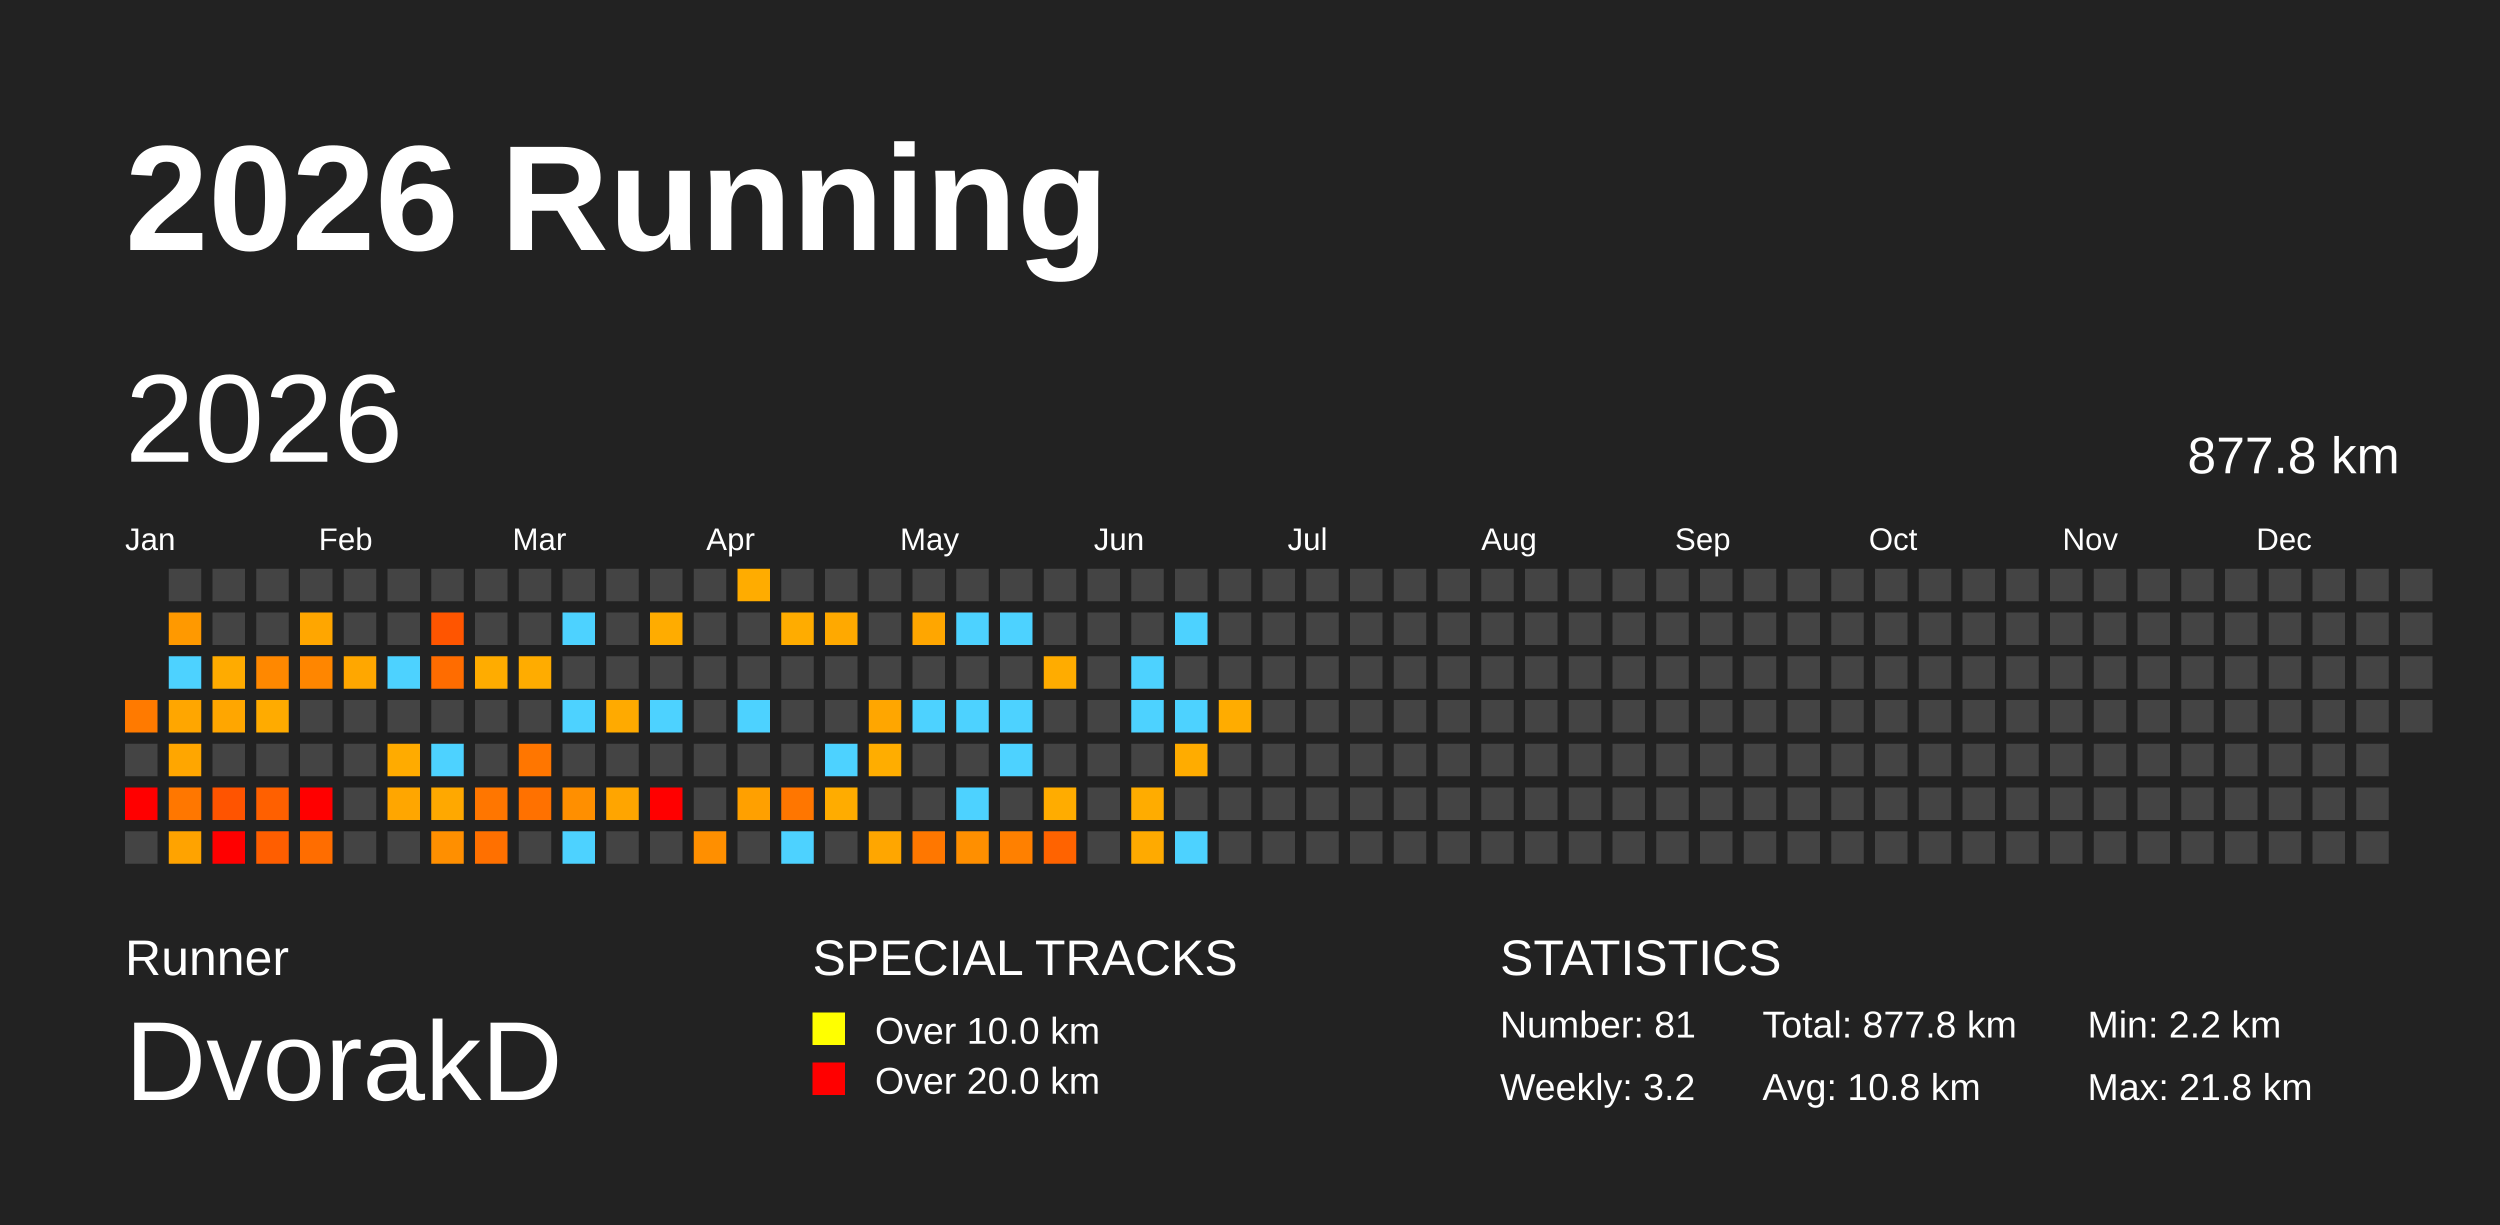
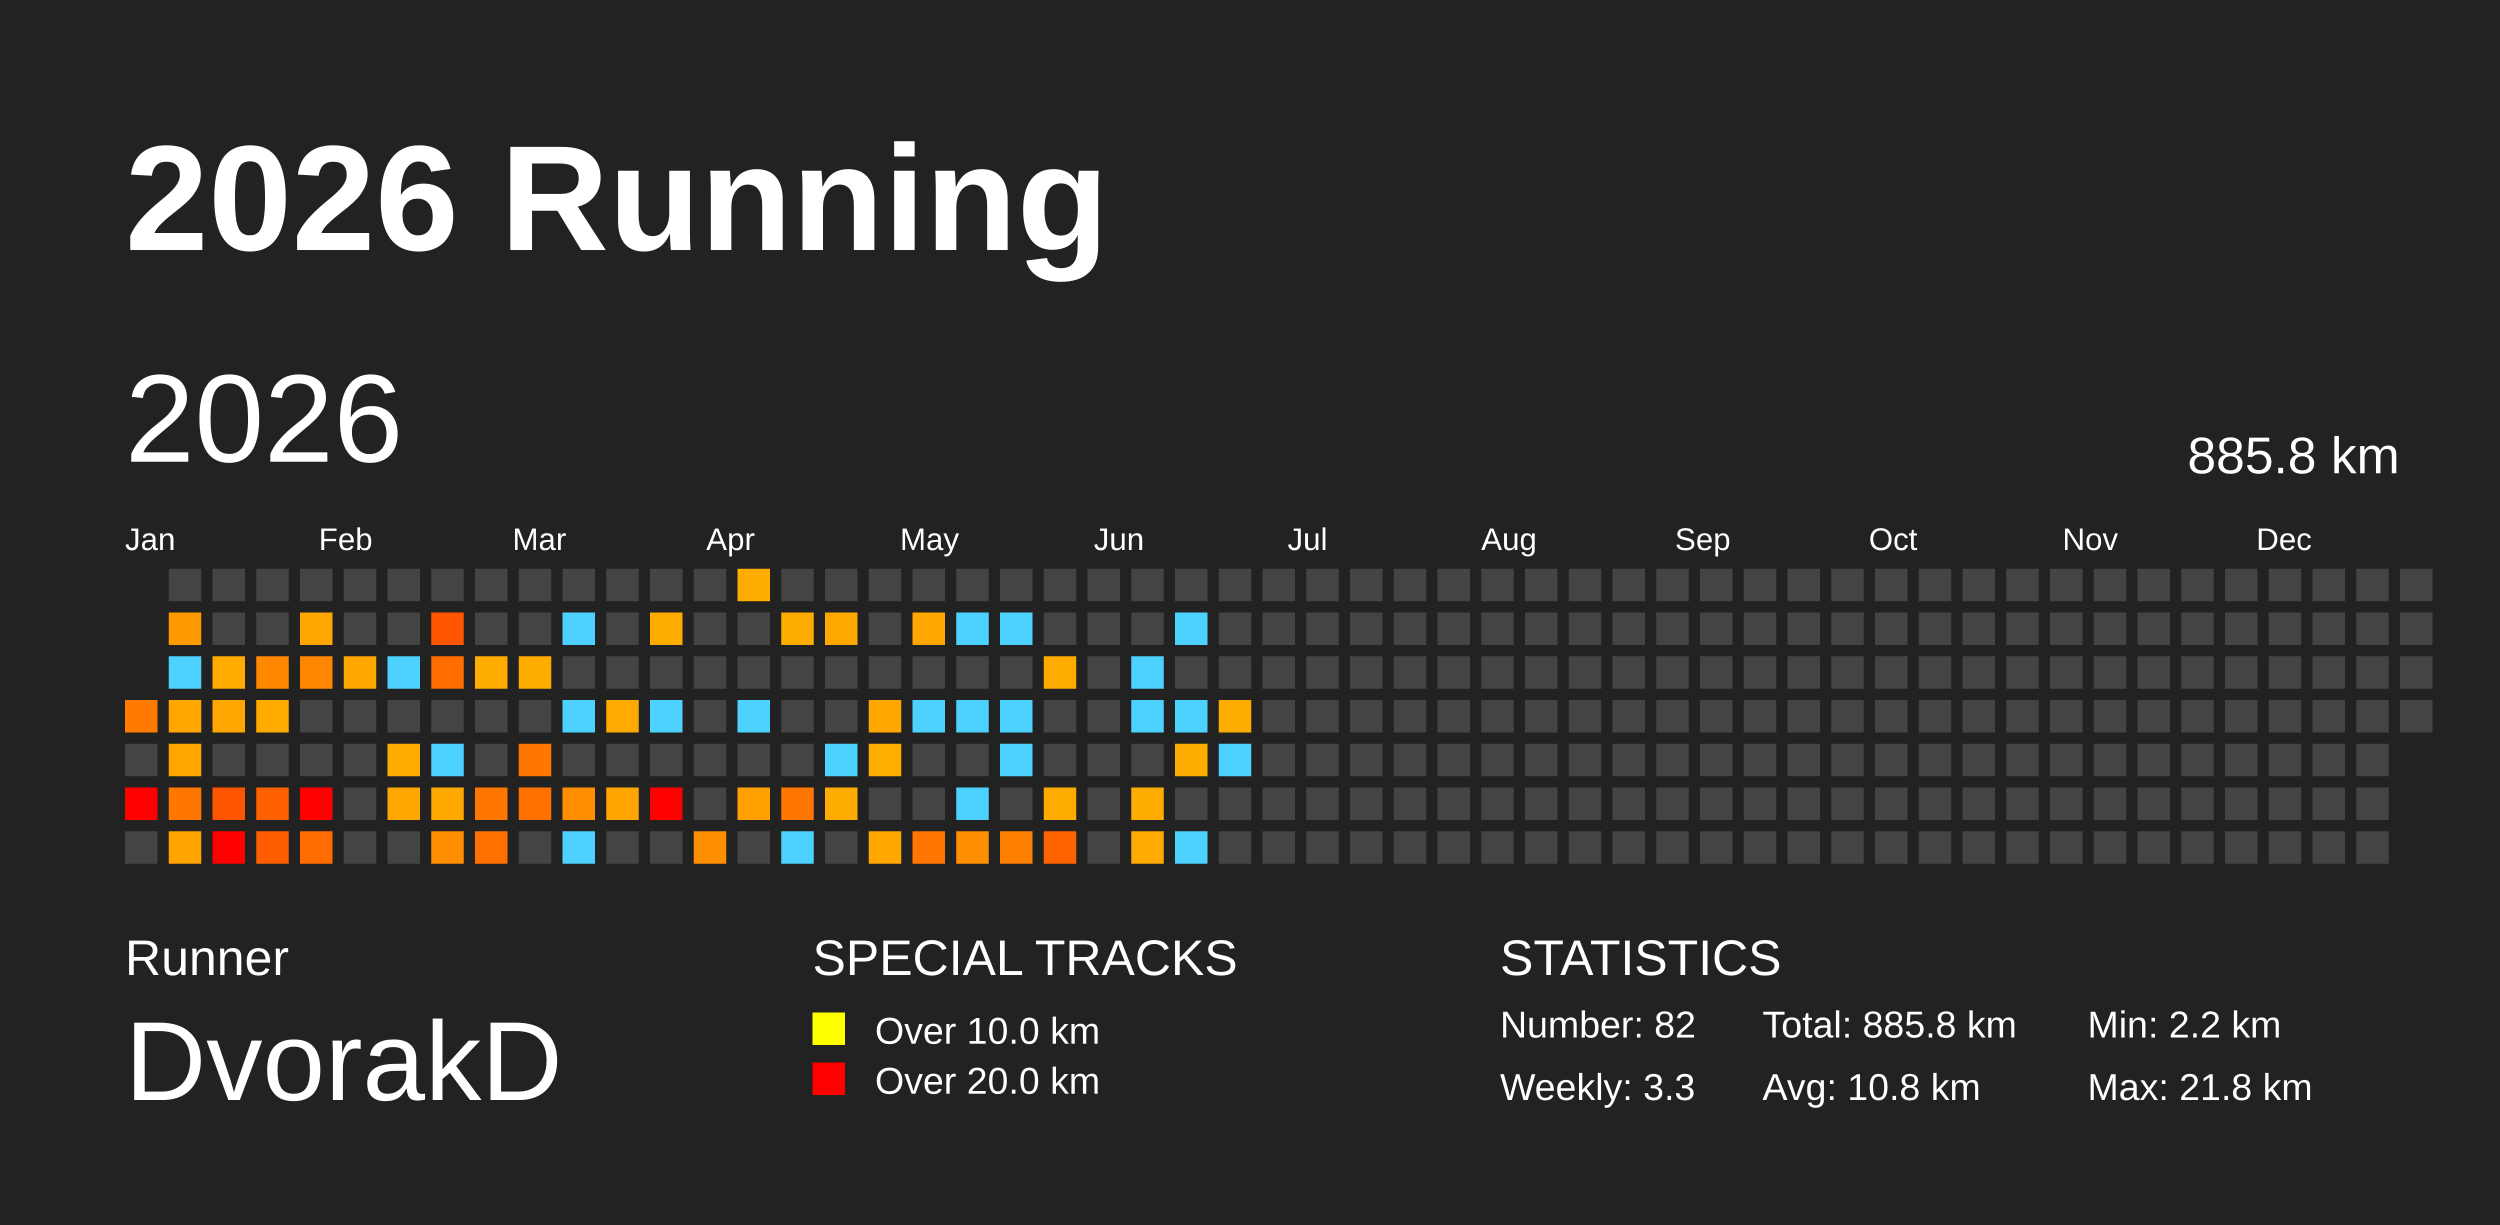
<svg xmlns="http://www.w3.org/2000/svg" baseProfile="full" height="98mm" version="1.1" viewBox="0,0,200,98" width="200mm">
  <defs />
  <rect fill="#222222" height="98" width="200" x="0" y="0" />
  <text fill="#FFFFFF" style="font-size:12px; font-family:Arial; font-weight:bold;" x="10" y="20">2026 Running</text>
  <text fill="#FFFFFF" style="font-size:4px; font-family:Arial" x="10" y="78">Runner</text>
  <text fill="#FFFFFF" style="font-size:9px; font-family:Arial" x="10" y="88">DvorakD</text>
  <text fill="#FFFFFF" style="font-size:4px; font-family:Arial" x="65" y="78">SPECIAL TRACKS</text>
  <rect fill="yellow" height="2.6" width="2.6" x="65" y="81" />
  <text fill="#FFFFFF" style="font-size:3px; font-family:Arial" x="70" y="83.5">Over 10.0 km</text>
  <rect fill="red" height="2.6" width="2.6" x="65" y="85" />
  <text fill="#FFFFFF" style="font-size:3px; font-family:Arial" x="70" y="87.5">Over 20.0 km</text>
  <text fill="#FFFFFF" style="font-size:4px; font-family:Arial" x="120" y="78">STATISTICS</text>
-   <text fill="#FFFFFF" style="font-size:3px; font-family:Arial" x="120" y="83">Number: 81</text>
-   <text fill="#FFFFFF" style="font-size:3px; font-family:Arial" x="120" y="88">Weekly: 3.2</text>
-   <text fill="#FFFFFF" style="font-size:3px; font-family:Arial" x="141" y="83">Total: 877.8 km</text>
+   <text fill="#FFFFFF" style="font-size:3px; font-family:Arial" x="120" y="83">Number: 82</text>
+   <text fill="#FFFFFF" style="font-size:3px; font-family:Arial" x="120" y="88">Weekly: 3.3</text>
+   <text fill="#FFFFFF" style="font-size:3px; font-family:Arial" x="141" y="83">Total: 885.8 km</text>
  <text fill="#FFFFFF" style="font-size:3px; font-family:Arial" x="141" y="88">Avg: 10.8 km</text>
  <text fill="#FFFFFF" style="font-size:3px; font-family:Arial" x="167" y="83">Min: 2.2 km</text>
  <text fill="#FFFFFF" style="font-size:3px; font-family:Arial" x="167" y="88">Max: 21.8 km</text>
  <text dominant-baseline="hanging" fill="#FFFFFF" style="font-size:10.0px; font-family:Arial;" x="10" y="30">2026</text>
-   <text dominant-baseline="hanging" fill="#FFFFFF" style="font-size:4.125px; font-family:Arial;" x="175" y="35">877.8 km</text>
+   <text dominant-baseline="hanging" fill="#FFFFFF" style="font-size:4.125px; font-family:Arial;" x="175" y="35">885.8 km</text>
  <text fill="#FFFFFF" style="font-size:2.5px; font-family:Arial" x="10.0" y="44">Jan</text>
  <text fill="#FFFFFF" style="font-size:2.5px; font-family:Arial" x="25.5" y="44">Feb</text>
  <text fill="#FFFFFF" style="font-size:2.5px; font-family:Arial" x="41.0" y="44">Mar</text>
  <text fill="#FFFFFF" style="font-size:2.5px; font-family:Arial" x="56.5" y="44">Apr</text>
  <text fill="#FFFFFF" style="font-size:2.5px; font-family:Arial" x="72.0" y="44">May</text>
  <text fill="#FFFFFF" style="font-size:2.5px; font-family:Arial" x="87.5" y="44">Jun</text>
  <text fill="#FFFFFF" style="font-size:2.5px; font-family:Arial" x="103.0" y="44">Jul</text>
  <text fill="#FFFFFF" style="font-size:2.5px; font-family:Arial" x="118.5" y="44">Aug</text>
  <text fill="#FFFFFF" style="font-size:2.5px; font-family:Arial" x="134.0" y="44">Sep</text>
  <text fill="#FFFFFF" style="font-size:2.5px; font-family:Arial" x="149.5" y="44">Oct</text>
  <text fill="#FFFFFF" style="font-size:2.5px; font-family:Arial" x="165.0" y="44">Nov</text>
  <text fill="#FFFFFF" style="font-size:2.5px; font-family:Arial" x="180.5" y="44">Dec</text>
  <rect fill="#ff7a00" height="2.6" width="2.6" x="10.0" y="56.0" />
  <rect fill="#444444" height="2.6" width="2.6" x="10.0" y="59.5" />
  <rect fill="red" height="2.6" width="2.6" x="10.0" y="63.0" />
  <rect fill="#444444" height="2.6" width="2.6" x="10.0" y="66.5" />
  <rect fill="#444444" height="2.6" width="2.6" x="13.5" y="45.5" />
  <rect fill="#ff9900" height="2.6" width="2.6" x="13.5" y="49.0" />
  <rect fill="#4dd2ff" height="2.6" width="2.6" x="13.5" y="52.5" />
  <rect fill="#ffa600" height="2.6" width="2.6" x="13.5" y="56.0" />
  <rect fill="#ffa600" height="2.6" width="2.6" x="13.5" y="59.5" />
  <rect fill="#ff7700" height="2.6" width="2.6" x="13.5" y="63.0" />
  <rect fill="#ffa300" height="2.6" width="2.6" x="13.5" y="66.5" />
  <rect fill="#444444" height="2.6" width="2.6" x="17.0" y="45.5" />
  <rect fill="#444444" height="2.6" width="2.6" x="17.0" y="49.0" />
  <rect fill="#ffab00" height="2.6" width="2.6" x="17.0" y="52.5" />
  <rect fill="#ffa600" height="2.6" width="2.6" x="17.0" y="56.0" />
  <rect fill="#444444" height="2.6" width="2.6" x="17.0" y="59.5" />
  <rect fill="#ff5400" height="2.6" width="2.6" x="17.0" y="63.0" />
  <rect fill="red" height="2.6" width="2.6" x="17.0" y="66.5" />
  <rect fill="#444444" height="2.6" width="2.6" x="20.5" y="45.5" />
  <rect fill="#444444" height="2.6" width="2.6" x="20.5" y="49.0" />
  <rect fill="#ff8800" height="2.6" width="2.6" x="20.5" y="52.5" />
  <rect fill="#ffab00" height="2.6" width="2.6" x="20.5" y="56.0" />
  <rect fill="#444444" height="2.6" width="2.6" x="20.5" y="59.5" />
  <rect fill="#ff6000" height="2.6" width="2.6" x="20.5" y="63.0" />
  <rect fill="#ff5e00" height="2.6" width="2.6" x="20.5" y="66.5" />
  <rect fill="#444444" height="2.6" width="2.6" x="24.0" y="45.5" />
  <rect fill="#ffa600" height="2.6" width="2.6" x="24.0" y="49.0" />
  <rect fill="#ff8600" height="2.6" width="2.6" x="24.0" y="52.5" />
  <rect fill="#444444" height="2.6" width="2.6" x="24.0" y="56.0" />
  <rect fill="#444444" height="2.6" width="2.6" x="24.0" y="59.5" />
  <rect fill="red" height="2.6" width="2.6" x="24.0" y="63.0" />
  <rect fill="#ff6d00" height="2.6" width="2.6" x="24.0" y="66.5" />
  <rect fill="#444444" height="2.6" width="2.6" x="27.5" y="45.5" />
  <rect fill="#444444" height="2.6" width="2.6" x="27.5" y="49.0" />
  <rect fill="#ffa700" height="2.6" width="2.6" x="27.5" y="52.5" />
  <rect fill="#444444" height="2.6" width="2.6" x="27.5" y="56.0" />
  <rect fill="#444444" height="2.6" width="2.6" x="27.5" y="59.5" />
  <rect fill="#444444" height="2.6" width="2.6" x="27.5" y="63.0" />
  <rect fill="#444444" height="2.6" width="2.6" x="27.5" y="66.5" />
  <rect fill="#444444" height="2.6" width="2.6" x="31.0" y="45.5" />
  <rect fill="#444444" height="2.6" width="2.6" x="31.0" y="49.0" />
  <rect fill="#4dd2ff" height="2.6" width="2.6" x="31.0" y="52.5" />
  <rect fill="#444444" height="2.6" width="2.6" x="31.0" y="56.0" />
  <rect fill="#ffab00" height="2.6" width="2.6" x="31.0" y="59.5" />
  <rect fill="#ffa600" height="2.6" width="2.6" x="31.0" y="63.0" />
  <rect fill="#444444" height="2.6" width="2.6" x="31.0" y="66.5" />
  <rect fill="#444444" height="2.6" width="2.6" x="34.5" y="45.5" />
  <rect fill="#ff5500" height="2.6" width="2.6" x="34.5" y="49.0" />
  <rect fill="#ff6c00" height="2.6" width="2.6" x="34.5" y="52.5" />
  <rect fill="#444444" height="2.6" width="2.6" x="34.5" y="56.0" />
  <rect fill="#4dd2ff" height="2.6" width="2.6" x="34.5" y="59.5" />
  <rect fill="#ffa800" height="2.6" width="2.6" x="34.5" y="63.0" />
  <rect fill="#ff8f00" height="2.6" width="2.6" x="34.5" y="66.5" />
  <rect fill="#444444" height="2.6" width="2.6" x="38.0" y="45.5" />
  <rect fill="#444444" height="2.6" width="2.6" x="38.0" y="49.0" />
  <rect fill="#ffac00" height="2.6" width="2.6" x="38.0" y="52.5" />
  <rect fill="#444444" height="2.6" width="2.6" x="38.0" y="56.0" />
  <rect fill="#444444" height="2.6" width="2.6" x="38.0" y="59.5" />
  <rect fill="#ff7600" height="2.6" width="2.6" x="38.0" y="63.0" />
  <rect fill="#ff7000" height="2.6" width="2.6" x="38.0" y="66.5" />
  <rect fill="#444444" height="2.6" width="2.6" x="41.5" y="45.5" />
  <rect fill="#444444" height="2.6" width="2.6" x="41.5" y="49.0" />
  <rect fill="#ffac00" height="2.6" width="2.6" x="41.5" y="52.5" />
  <rect fill="#444444" height="2.6" width="2.6" x="41.5" y="56.0" />
  <rect fill="#ff7600" height="2.6" width="2.6" x="41.5" y="59.5" />
  <rect fill="#ff7100" height="2.6" width="2.6" x="41.5" y="63.0" />
  <rect fill="#444444" height="2.6" width="2.6" x="41.5" y="66.5" />
  <rect fill="#444444" height="2.6" width="2.6" x="45.0" y="45.5" />
  <rect fill="#4dd2ff" height="2.6" width="2.6" x="45.0" y="49.0" />
  <rect fill="#444444" height="2.6" width="2.6" x="45.0" y="52.5" />
  <rect fill="#4dd2ff" height="2.6" width="2.6" x="45.0" y="56.0" />
  <rect fill="#444444" height="2.6" width="2.6" x="45.0" y="59.5" />
  <rect fill="#ff8f00" height="2.6" width="2.6" x="45.0" y="63.0" />
  <rect fill="#4dd2ff" height="2.6" width="2.6" x="45.0" y="66.5" />
  <rect fill="#444444" height="2.6" width="2.6" x="48.5" y="45.5" />
  <rect fill="#444444" height="2.6" width="2.6" x="48.5" y="49.0" />
  <rect fill="#444444" height="2.6" width="2.6" x="48.5" y="52.5" />
  <rect fill="#ffaa00" height="2.6" width="2.6" x="48.5" y="56.0" />
  <rect fill="#444444" height="2.6" width="2.6" x="48.5" y="59.5" />
  <rect fill="#ffa500" height="2.6" width="2.6" x="48.5" y="63.0" />
  <rect fill="#444444" height="2.6" width="2.6" x="48.5" y="66.5" />
  <rect fill="#444444" height="2.6" width="2.6" x="52.0" y="45.5" />
  <rect fill="#ffac00" height="2.6" width="2.6" x="52.0" y="49.0" />
  <rect fill="#444444" height="2.6" width="2.6" x="52.0" y="52.5" />
  <rect fill="#4dd2ff" height="2.6" width="2.6" x="52.0" y="56.0" />
  <rect fill="#444444" height="2.6" width="2.6" x="52.0" y="59.5" />
  <rect fill="red" height="2.6" width="2.6" x="52.0" y="63.0" />
  <rect fill="#444444" height="2.6" width="2.6" x="52.0" y="66.5" />
  <rect fill="#444444" height="2.6" width="2.6" x="55.5" y="45.5" />
  <rect fill="#444444" height="2.6" width="2.6" x="55.5" y="49.0" />
  <rect fill="#444444" height="2.6" width="2.6" x="55.5" y="52.5" />
  <rect fill="#444444" height="2.6" width="2.6" x="55.5" y="56.0" />
  <rect fill="#444444" height="2.6" width="2.6" x="55.5" y="59.5" />
  <rect fill="#444444" height="2.6" width="2.6" x="55.5" y="63.0" />
  <rect fill="#ff8f00" height="2.6" width="2.6" x="55.5" y="66.5" />
  <rect fill="#ffac00" height="2.6" width="2.6" x="59.0" y="45.5" />
  <rect fill="#444444" height="2.6" width="2.6" x="59.0" y="49.0" />
  <rect fill="#444444" height="2.6" width="2.6" x="59.0" y="52.5" />
  <rect fill="#4dd2ff" height="2.6" width="2.6" x="59.0" y="56.0" />
  <rect fill="#444444" height="2.6" width="2.6" x="59.0" y="59.5" />
  <rect fill="#ffa000" height="2.6" width="2.6" x="59.0" y="63.0" />
  <rect fill="#444444" height="2.6" width="2.6" x="59.0" y="66.5" />
  <rect fill="#444444" height="2.6" width="2.6" x="62.5" y="45.5" />
  <rect fill="#ffac00" height="2.6" width="2.6" x="62.5" y="49.0" />
  <rect fill="#444444" height="2.6" width="2.6" x="62.5" y="52.5" />
  <rect fill="#444444" height="2.6" width="2.6" x="62.5" y="56.0" />
  <rect fill="#444444" height="2.6" width="2.6" x="62.5" y="59.5" />
  <rect fill="#ff7600" height="2.6" width="2.6" x="62.5" y="63.0" />
  <rect fill="#4dd2ff" height="2.6" width="2.6" x="62.5" y="66.5" />
  <rect fill="#444444" height="2.6" width="2.6" x="66.0" y="45.5" />
  <rect fill="#ffa900" height="2.6" width="2.6" x="66.0" y="49.0" />
  <rect fill="#444444" height="2.6" width="2.6" x="66.0" y="52.5" />
  <rect fill="#444444" height="2.6" width="2.6" x="66.0" y="56.0" />
  <rect fill="#4dd2ff" height="2.6" width="2.6" x="66.0" y="59.5" />
  <rect fill="#ffac00" height="2.6" width="2.6" x="66.0" y="63.0" />
  <rect fill="#444444" height="2.6" width="2.6" x="66.0" y="66.5" />
  <rect fill="#444444" height="2.6" width="2.6" x="69.5" y="45.5" />
  <rect fill="#444444" height="2.6" width="2.6" x="69.5" y="49.0" />
  <rect fill="#444444" height="2.6" width="2.6" x="69.5" y="52.5" />
  <rect fill="#ffa600" height="2.6" width="2.6" x="69.5" y="56.0" />
  <rect fill="#ffad00" height="2.6" width="2.6" x="69.5" y="59.5" />
  <rect fill="#444444" height="2.6" width="2.6" x="69.5" y="63.0" />
  <rect fill="#ffa600" height="2.6" width="2.6" x="69.5" y="66.5" />
  <rect fill="#444444" height="2.6" width="2.6" x="73.0" y="45.5" />
  <rect fill="#ffa600" height="2.6" width="2.6" x="73.0" y="49.0" />
  <rect fill="#444444" height="2.6" width="2.6" x="73.0" y="52.5" />
  <rect fill="#4dd2ff" height="2.6" width="2.6" x="73.0" y="56.0" />
  <rect fill="#444444" height="2.6" width="2.6" x="73.0" y="59.5" />
  <rect fill="#444444" height="2.6" width="2.6" x="73.0" y="63.0" />
  <rect fill="#ff7700" height="2.6" width="2.6" x="73.0" y="66.5" />
  <rect fill="#444444" height="2.6" width="2.6" x="76.5" y="45.5" />
  <rect fill="#4dd2ff" height="2.6" width="2.6" x="76.5" y="49.0" />
  <rect fill="#444444" height="2.6" width="2.6" x="76.5" y="52.5" />
  <rect fill="#4dd2ff" height="2.6" width="2.6" x="76.5" y="56.0" />
  <rect fill="#444444" height="2.6" width="2.6" x="76.5" y="59.5" />
  <rect fill="#4dd2ff" height="2.6" width="2.6" x="76.5" y="63.0" />
  <rect fill="#ff8f00" height="2.6" width="2.6" x="76.5" y="66.5" />
  <rect fill="#444444" height="2.6" width="2.6" x="80.0" y="45.5" />
  <rect fill="#4dd2ff" height="2.6" width="2.6" x="80.0" y="49.0" />
  <rect fill="#444444" height="2.6" width="2.6" x="80.0" y="52.5" />
  <rect fill="#4dd2ff" height="2.6" width="2.6" x="80.0" y="56.0" />
  <rect fill="#4dd2ff" height="2.6" width="2.6" x="80.0" y="59.5" />
  <rect fill="#444444" height="2.6" width="2.6" x="80.0" y="63.0" />
  <rect fill="#ff8000" height="2.6" width="2.6" x="80.0" y="66.5" />
  <rect fill="#444444" height="2.6" width="2.6" x="83.5" y="45.5" />
  <rect fill="#444444" height="2.6" width="2.6" x="83.5" y="49.0" />
  <rect fill="#ffac00" height="2.6" width="2.6" x="83.5" y="52.5" />
  <rect fill="#444444" height="2.6" width="2.6" x="83.5" y="56.0" />
  <rect fill="#444444" height="2.6" width="2.6" x="83.5" y="59.5" />
  <rect fill="#ffac00" height="2.6" width="2.6" x="83.5" y="63.0" />
  <rect fill="#ff6300" height="2.6" width="2.6" x="83.5" y="66.5" />
  <rect fill="#444444" height="2.6" width="2.6" x="87.0" y="45.5" />
  <rect fill="#444444" height="2.6" width="2.6" x="87.0" y="49.0" />
  <rect fill="#444444" height="2.6" width="2.6" x="87.0" y="52.5" />
  <rect fill="#444444" height="2.6" width="2.6" x="87.0" y="56.0" />
  <rect fill="#444444" height="2.6" width="2.6" x="87.0" y="59.5" />
  <rect fill="#444444" height="2.6" width="2.6" x="87.0" y="63.0" />
  <rect fill="#444444" height="2.6" width="2.6" x="87.0" y="66.5" />
  <rect fill="#444444" height="2.6" width="2.6" x="90.5" y="45.5" />
  <rect fill="#444444" height="2.6" width="2.6" x="90.5" y="49.0" />
  <rect fill="#4dd2ff" height="2.6" width="2.6" x="90.5" y="52.5" />
  <rect fill="#4dd2ff" height="2.6" width="2.6" x="90.5" y="56.0" />
  <rect fill="#444444" height="2.6" width="2.6" x="90.5" y="59.5" />
  <rect fill="#ffac00" height="2.6" width="2.6" x="90.5" y="63.0" />
  <rect fill="#ffaa00" height="2.6" width="2.6" x="90.5" y="66.5" />
  <rect fill="#444444" height="2.6" width="2.6" x="94.0" y="45.5" />
  <rect fill="#4dd2ff" height="2.6" width="2.6" x="94.0" y="49.0" />
  <rect fill="#444444" height="2.6" width="2.6" x="94.0" y="52.5" />
  <rect fill="#4dd2ff" height="2.6" width="2.6" x="94.0" y="56.0" />
  <rect fill="#ffac00" height="2.6" width="2.6" x="94.0" y="59.5" />
  <rect fill="#444444" height="2.6" width="2.6" x="94.0" y="63.0" />
  <rect fill="#4dd2ff" height="2.6" width="2.6" x="94.0" y="66.5" />
  <rect fill="#444444" height="2.6" width="2.6" x="97.5" y="45.5" />
  <rect fill="#444444" height="2.6" width="2.6" x="97.5" y="49.0" />
  <rect fill="#444444" height="2.6" width="2.6" x="97.5" y="52.5" />
  <rect fill="#ffac00" height="2.6" width="2.6" x="97.5" y="56.0" />
-   <rect fill="#444444" height="2.6" width="2.6" x="97.5" y="59.5" />
+   <rect fill="#4dd2ff" height="2.6" width="2.6" x="97.5" y="59.5" />
  <rect fill="#444444" height="2.6" width="2.6" x="97.5" y="63.0" />
  <rect fill="#444444" height="2.6" width="2.6" x="97.5" y="66.5" />
  <rect fill="#444444" height="2.6" width="2.6" x="101.0" y="45.5" />
  <rect fill="#444444" height="2.6" width="2.6" x="101.0" y="49.0" />
  <rect fill="#444444" height="2.6" width="2.6" x="101.0" y="52.5" />
  <rect fill="#444444" height="2.6" width="2.6" x="101.0" y="56.0" />
  <rect fill="#444444" height="2.6" width="2.6" x="101.0" y="59.5" />
  <rect fill="#444444" height="2.6" width="2.6" x="101.0" y="63.0" />
  <rect fill="#444444" height="2.6" width="2.6" x="101.0" y="66.5" />
  <rect fill="#444444" height="2.6" width="2.6" x="104.5" y="45.5" />
  <rect fill="#444444" height="2.6" width="2.6" x="104.5" y="49.0" />
  <rect fill="#444444" height="2.6" width="2.6" x="104.5" y="52.5" />
  <rect fill="#444444" height="2.6" width="2.6" x="104.5" y="56.0" />
  <rect fill="#444444" height="2.6" width="2.6" x="104.5" y="59.5" />
  <rect fill="#444444" height="2.6" width="2.6" x="104.5" y="63.0" />
  <rect fill="#444444" height="2.6" width="2.6" x="104.5" y="66.5" />
  <rect fill="#444444" height="2.6" width="2.6" x="108.0" y="45.5" />
  <rect fill="#444444" height="2.6" width="2.6" x="108.0" y="49.0" />
  <rect fill="#444444" height="2.6" width="2.6" x="108.0" y="52.5" />
  <rect fill="#444444" height="2.6" width="2.6" x="108.0" y="56.0" />
  <rect fill="#444444" height="2.6" width="2.6" x="108.0" y="59.5" />
  <rect fill="#444444" height="2.6" width="2.6" x="108.0" y="63.0" />
  <rect fill="#444444" height="2.6" width="2.6" x="108.0" y="66.5" />
  <rect fill="#444444" height="2.6" width="2.6" x="111.5" y="45.5" />
  <rect fill="#444444" height="2.6" width="2.6" x="111.5" y="49.0" />
  <rect fill="#444444" height="2.6" width="2.6" x="111.5" y="52.5" />
  <rect fill="#444444" height="2.6" width="2.6" x="111.5" y="56.0" />
  <rect fill="#444444" height="2.6" width="2.6" x="111.5" y="59.5" />
  <rect fill="#444444" height="2.6" width="2.6" x="111.5" y="63.0" />
  <rect fill="#444444" height="2.6" width="2.6" x="111.5" y="66.5" />
  <rect fill="#444444" height="2.6" width="2.6" x="115.0" y="45.5" />
  <rect fill="#444444" height="2.6" width="2.6" x="115.0" y="49.0" />
  <rect fill="#444444" height="2.6" width="2.6" x="115.0" y="52.5" />
  <rect fill="#444444" height="2.6" width="2.6" x="115.0" y="56.0" />
  <rect fill="#444444" height="2.6" width="2.6" x="115.0" y="59.5" />
  <rect fill="#444444" height="2.6" width="2.6" x="115.0" y="63.0" />
  <rect fill="#444444" height="2.6" width="2.6" x="115.0" y="66.5" />
  <rect fill="#444444" height="2.6" width="2.6" x="118.5" y="45.5" />
  <rect fill="#444444" height="2.6" width="2.6" x="118.5" y="49.0" />
  <rect fill="#444444" height="2.6" width="2.6" x="118.5" y="52.5" />
  <rect fill="#444444" height="2.6" width="2.6" x="118.5" y="56.0" />
  <rect fill="#444444" height="2.6" width="2.6" x="118.5" y="59.5" />
  <rect fill="#444444" height="2.6" width="2.6" x="118.5" y="63.0" />
  <rect fill="#444444" height="2.6" width="2.6" x="118.5" y="66.5" />
  <rect fill="#444444" height="2.6" width="2.6" x="122.0" y="45.5" />
  <rect fill="#444444" height="2.6" width="2.6" x="122.0" y="49.0" />
  <rect fill="#444444" height="2.6" width="2.6" x="122.0" y="52.5" />
  <rect fill="#444444" height="2.6" width="2.6" x="122.0" y="56.0" />
  <rect fill="#444444" height="2.6" width="2.6" x="122.0" y="59.5" />
  <rect fill="#444444" height="2.6" width="2.6" x="122.0" y="63.0" />
  <rect fill="#444444" height="2.6" width="2.6" x="122.0" y="66.5" />
  <rect fill="#444444" height="2.6" width="2.6" x="125.5" y="45.5" />
  <rect fill="#444444" height="2.6" width="2.6" x="125.5" y="49.0" />
  <rect fill="#444444" height="2.6" width="2.6" x="125.5" y="52.5" />
  <rect fill="#444444" height="2.6" width="2.6" x="125.5" y="56.0" />
  <rect fill="#444444" height="2.6" width="2.6" x="125.5" y="59.5" />
  <rect fill="#444444" height="2.6" width="2.6" x="125.5" y="63.0" />
  <rect fill="#444444" height="2.6" width="2.6" x="125.5" y="66.5" />
  <rect fill="#444444" height="2.6" width="2.6" x="129.0" y="45.5" />
  <rect fill="#444444" height="2.6" width="2.6" x="129.0" y="49.0" />
  <rect fill="#444444" height="2.6" width="2.6" x="129.0" y="52.5" />
  <rect fill="#444444" height="2.6" width="2.6" x="129.0" y="56.0" />
  <rect fill="#444444" height="2.6" width="2.6" x="129.0" y="59.5" />
  <rect fill="#444444" height="2.6" width="2.6" x="129.0" y="63.0" />
  <rect fill="#444444" height="2.6" width="2.6" x="129.0" y="66.5" />
  <rect fill="#444444" height="2.6" width="2.6" x="132.5" y="45.5" />
  <rect fill="#444444" height="2.6" width="2.6" x="132.5" y="49.0" />
  <rect fill="#444444" height="2.6" width="2.6" x="132.5" y="52.5" />
  <rect fill="#444444" height="2.6" width="2.6" x="132.5" y="56.0" />
  <rect fill="#444444" height="2.6" width="2.6" x="132.5" y="59.5" />
  <rect fill="#444444" height="2.6" width="2.6" x="132.5" y="63.0" />
  <rect fill="#444444" height="2.6" width="2.6" x="132.5" y="66.5" />
  <rect fill="#444444" height="2.6" width="2.6" x="136.0" y="45.5" />
  <rect fill="#444444" height="2.6" width="2.6" x="136.0" y="49.0" />
  <rect fill="#444444" height="2.6" width="2.6" x="136.0" y="52.5" />
  <rect fill="#444444" height="2.6" width="2.6" x="136.0" y="56.0" />
  <rect fill="#444444" height="2.6" width="2.6" x="136.0" y="59.5" />
  <rect fill="#444444" height="2.6" width="2.6" x="136.0" y="63.0" />
  <rect fill="#444444" height="2.6" width="2.6" x="136.0" y="66.5" />
  <rect fill="#444444" height="2.6" width="2.6" x="139.5" y="45.5" />
  <rect fill="#444444" height="2.6" width="2.6" x="139.5" y="49.0" />
  <rect fill="#444444" height="2.6" width="2.6" x="139.5" y="52.5" />
  <rect fill="#444444" height="2.6" width="2.6" x="139.5" y="56.0" />
  <rect fill="#444444" height="2.6" width="2.6" x="139.5" y="59.5" />
  <rect fill="#444444" height="2.6" width="2.6" x="139.5" y="63.0" />
  <rect fill="#444444" height="2.6" width="2.6" x="139.5" y="66.5" />
  <rect fill="#444444" height="2.6" width="2.6" x="143.0" y="45.5" />
  <rect fill="#444444" height="2.6" width="2.6" x="143.0" y="49.0" />
  <rect fill="#444444" height="2.6" width="2.6" x="143.0" y="52.5" />
  <rect fill="#444444" height="2.6" width="2.6" x="143.0" y="56.0" />
  <rect fill="#444444" height="2.6" width="2.6" x="143.0" y="59.5" />
  <rect fill="#444444" height="2.6" width="2.6" x="143.0" y="63.0" />
  <rect fill="#444444" height="2.6" width="2.6" x="143.0" y="66.5" />
  <rect fill="#444444" height="2.6" width="2.6" x="146.5" y="45.5" />
  <rect fill="#444444" height="2.6" width="2.6" x="146.5" y="49.0" />
  <rect fill="#444444" height="2.6" width="2.6" x="146.5" y="52.5" />
  <rect fill="#444444" height="2.6" width="2.6" x="146.5" y="56.0" />
  <rect fill="#444444" height="2.6" width="2.6" x="146.5" y="59.5" />
  <rect fill="#444444" height="2.6" width="2.6" x="146.5" y="63.0" />
  <rect fill="#444444" height="2.6" width="2.6" x="146.5" y="66.5" />
  <rect fill="#444444" height="2.6" width="2.6" x="150.0" y="45.5" />
  <rect fill="#444444" height="2.6" width="2.6" x="150.0" y="49.0" />
  <rect fill="#444444" height="2.6" width="2.6" x="150.0" y="52.5" />
  <rect fill="#444444" height="2.6" width="2.6" x="150.0" y="56.0" />
  <rect fill="#444444" height="2.6" width="2.6" x="150.0" y="59.5" />
  <rect fill="#444444" height="2.6" width="2.6" x="150.0" y="63.0" />
  <rect fill="#444444" height="2.6" width="2.6" x="150.0" y="66.5" />
  <rect fill="#444444" height="2.6" width="2.6" x="153.5" y="45.5" />
  <rect fill="#444444" height="2.6" width="2.6" x="153.5" y="49.0" />
  <rect fill="#444444" height="2.6" width="2.6" x="153.5" y="52.5" />
  <rect fill="#444444" height="2.6" width="2.6" x="153.5" y="56.0" />
  <rect fill="#444444" height="2.6" width="2.6" x="153.5" y="59.5" />
  <rect fill="#444444" height="2.6" width="2.6" x="153.5" y="63.0" />
  <rect fill="#444444" height="2.6" width="2.6" x="153.5" y="66.5" />
  <rect fill="#444444" height="2.6" width="2.6" x="157.0" y="45.5" />
  <rect fill="#444444" height="2.6" width="2.6" x="157.0" y="49.0" />
  <rect fill="#444444" height="2.6" width="2.6" x="157.0" y="52.5" />
  <rect fill="#444444" height="2.6" width="2.6" x="157.0" y="56.0" />
  <rect fill="#444444" height="2.6" width="2.6" x="157.0" y="59.5" />
  <rect fill="#444444" height="2.6" width="2.6" x="157.0" y="63.0" />
  <rect fill="#444444" height="2.6" width="2.6" x="157.0" y="66.5" />
  <rect fill="#444444" height="2.6" width="2.6" x="160.5" y="45.5" />
  <rect fill="#444444" height="2.6" width="2.6" x="160.5" y="49.0" />
  <rect fill="#444444" height="2.6" width="2.6" x="160.5" y="52.5" />
  <rect fill="#444444" height="2.6" width="2.6" x="160.5" y="56.0" />
  <rect fill="#444444" height="2.6" width="2.6" x="160.5" y="59.5" />
  <rect fill="#444444" height="2.6" width="2.6" x="160.5" y="63.0" />
  <rect fill="#444444" height="2.6" width="2.6" x="160.5" y="66.5" />
  <rect fill="#444444" height="2.6" width="2.6" x="164.0" y="45.5" />
  <rect fill="#444444" height="2.6" width="2.6" x="164.0" y="49.0" />
  <rect fill="#444444" height="2.6" width="2.6" x="164.0" y="52.5" />
  <rect fill="#444444" height="2.6" width="2.6" x="164.0" y="56.0" />
  <rect fill="#444444" height="2.6" width="2.6" x="164.0" y="59.5" />
  <rect fill="#444444" height="2.6" width="2.6" x="164.0" y="63.0" />
  <rect fill="#444444" height="2.6" width="2.6" x="164.0" y="66.5" />
  <rect fill="#444444" height="2.6" width="2.6" x="167.5" y="45.5" />
  <rect fill="#444444" height="2.6" width="2.6" x="167.5" y="49.0" />
  <rect fill="#444444" height="2.6" width="2.6" x="167.5" y="52.5" />
  <rect fill="#444444" height="2.6" width="2.6" x="167.5" y="56.0" />
  <rect fill="#444444" height="2.6" width="2.6" x="167.5" y="59.5" />
  <rect fill="#444444" height="2.6" width="2.6" x="167.5" y="63.0" />
  <rect fill="#444444" height="2.6" width="2.6" x="167.5" y="66.5" />
  <rect fill="#444444" height="2.6" width="2.6" x="171.0" y="45.5" />
  <rect fill="#444444" height="2.6" width="2.6" x="171.0" y="49.0" />
  <rect fill="#444444" height="2.6" width="2.6" x="171.0" y="52.5" />
  <rect fill="#444444" height="2.6" width="2.6" x="171.0" y="56.0" />
  <rect fill="#444444" height="2.6" width="2.6" x="171.0" y="59.5" />
  <rect fill="#444444" height="2.6" width="2.6" x="171.0" y="63.0" />
  <rect fill="#444444" height="2.6" width="2.6" x="171.0" y="66.5" />
  <rect fill="#444444" height="2.6" width="2.6" x="174.5" y="45.5" />
  <rect fill="#444444" height="2.6" width="2.6" x="174.5" y="49.0" />
  <rect fill="#444444" height="2.6" width="2.6" x="174.5" y="52.5" />
  <rect fill="#444444" height="2.6" width="2.6" x="174.5" y="56.0" />
  <rect fill="#444444" height="2.6" width="2.6" x="174.5" y="59.5" />
  <rect fill="#444444" height="2.6" width="2.6" x="174.5" y="63.0" />
  <rect fill="#444444" height="2.6" width="2.6" x="174.5" y="66.5" />
  <rect fill="#444444" height="2.6" width="2.6" x="178.0" y="45.5" />
  <rect fill="#444444" height="2.6" width="2.6" x="178.0" y="49.0" />
  <rect fill="#444444" height="2.6" width="2.6" x="178.0" y="52.5" />
  <rect fill="#444444" height="2.6" width="2.6" x="178.0" y="56.0" />
  <rect fill="#444444" height="2.6" width="2.6" x="178.0" y="59.5" />
  <rect fill="#444444" height="2.6" width="2.6" x="178.0" y="63.0" />
  <rect fill="#444444" height="2.6" width="2.6" x="178.0" y="66.5" />
  <rect fill="#444444" height="2.6" width="2.6" x="181.5" y="45.5" />
  <rect fill="#444444" height="2.6" width="2.6" x="181.5" y="49.0" />
  <rect fill="#444444" height="2.6" width="2.6" x="181.5" y="52.5" />
  <rect fill="#444444" height="2.6" width="2.6" x="181.5" y="56.0" />
  <rect fill="#444444" height="2.6" width="2.6" x="181.5" y="59.5" />
  <rect fill="#444444" height="2.6" width="2.6" x="181.5" y="63.0" />
  <rect fill="#444444" height="2.6" width="2.6" x="181.5" y="66.5" />
  <rect fill="#444444" height="2.6" width="2.6" x="185.0" y="45.5" />
  <rect fill="#444444" height="2.6" width="2.6" x="185.0" y="49.0" />
  <rect fill="#444444" height="2.6" width="2.6" x="185.0" y="52.5" />
  <rect fill="#444444" height="2.6" width="2.6" x="185.0" y="56.0" />
  <rect fill="#444444" height="2.6" width="2.6" x="185.0" y="59.5" />
  <rect fill="#444444" height="2.6" width="2.6" x="185.0" y="63.0" />
  <rect fill="#444444" height="2.6" width="2.6" x="185.0" y="66.5" />
  <rect fill="#444444" height="2.6" width="2.6" x="188.5" y="45.5" />
  <rect fill="#444444" height="2.6" width="2.6" x="188.5" y="49.0" />
  <rect fill="#444444" height="2.6" width="2.6" x="188.5" y="52.5" />
  <rect fill="#444444" height="2.6" width="2.6" x="188.5" y="56.0" />
  <rect fill="#444444" height="2.6" width="2.6" x="188.5" y="59.5" />
  <rect fill="#444444" height="2.6" width="2.6" x="188.5" y="63.0" />
  <rect fill="#444444" height="2.6" width="2.6" x="188.5" y="66.5" />
  <rect fill="#444444" height="2.6" width="2.6" x="192.0" y="45.5" />
  <rect fill="#444444" height="2.6" width="2.6" x="192.0" y="49.0" />
  <rect fill="#444444" height="2.6" width="2.6" x="192.0" y="52.5" />
  <rect fill="#444444" height="2.6" width="2.6" x="192.0" y="56.0" />
</svg>
